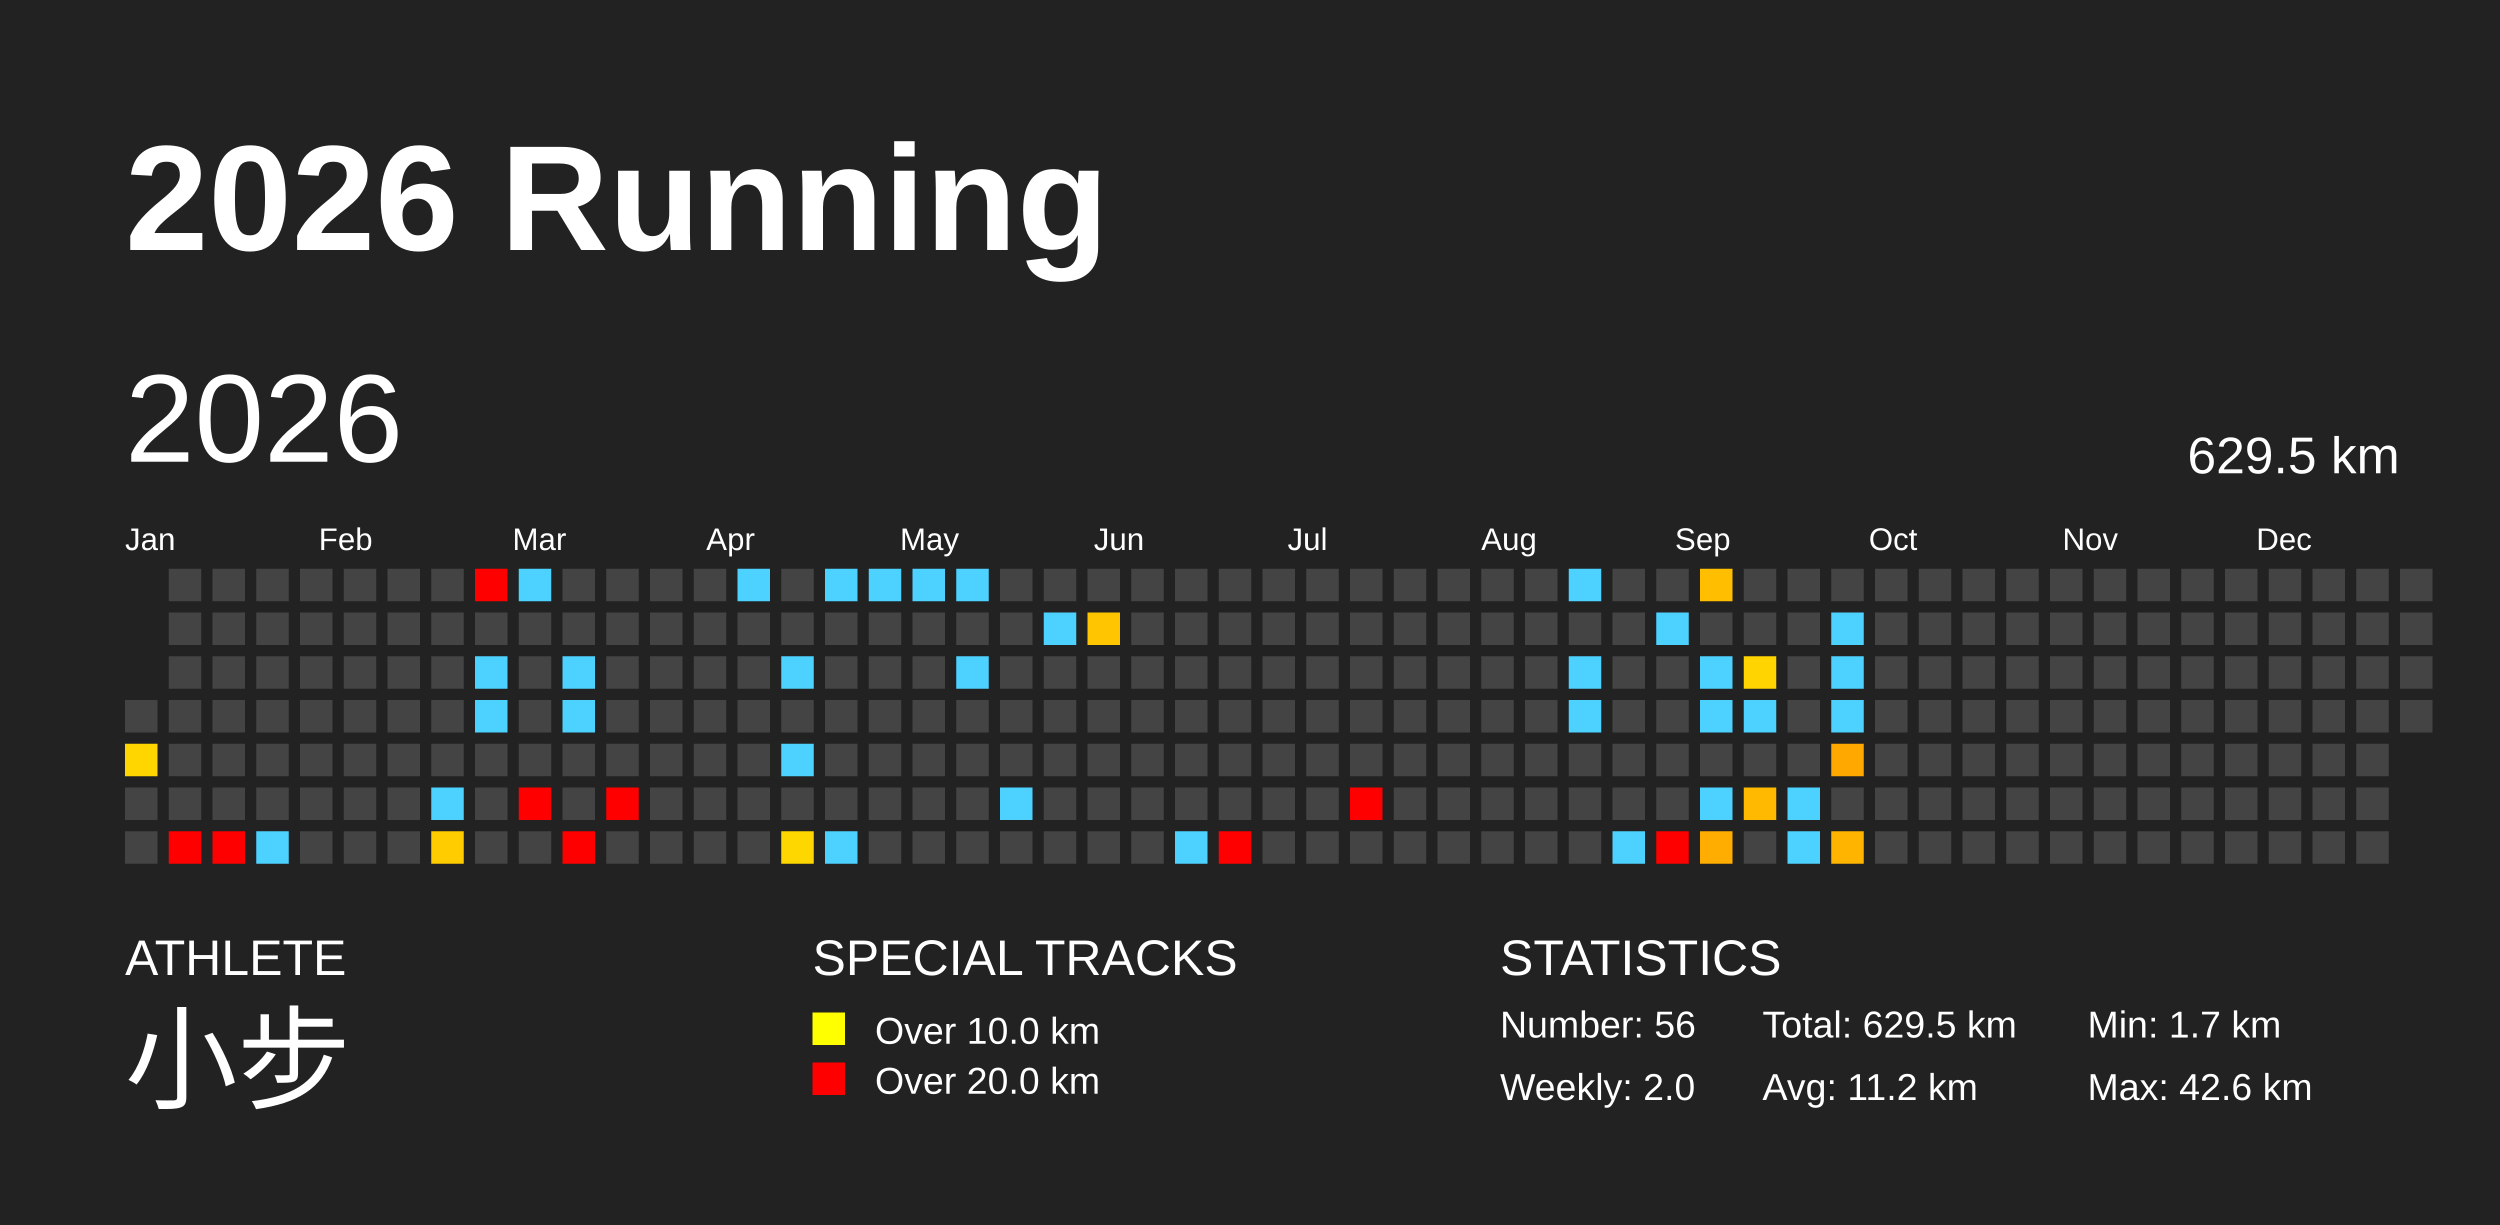
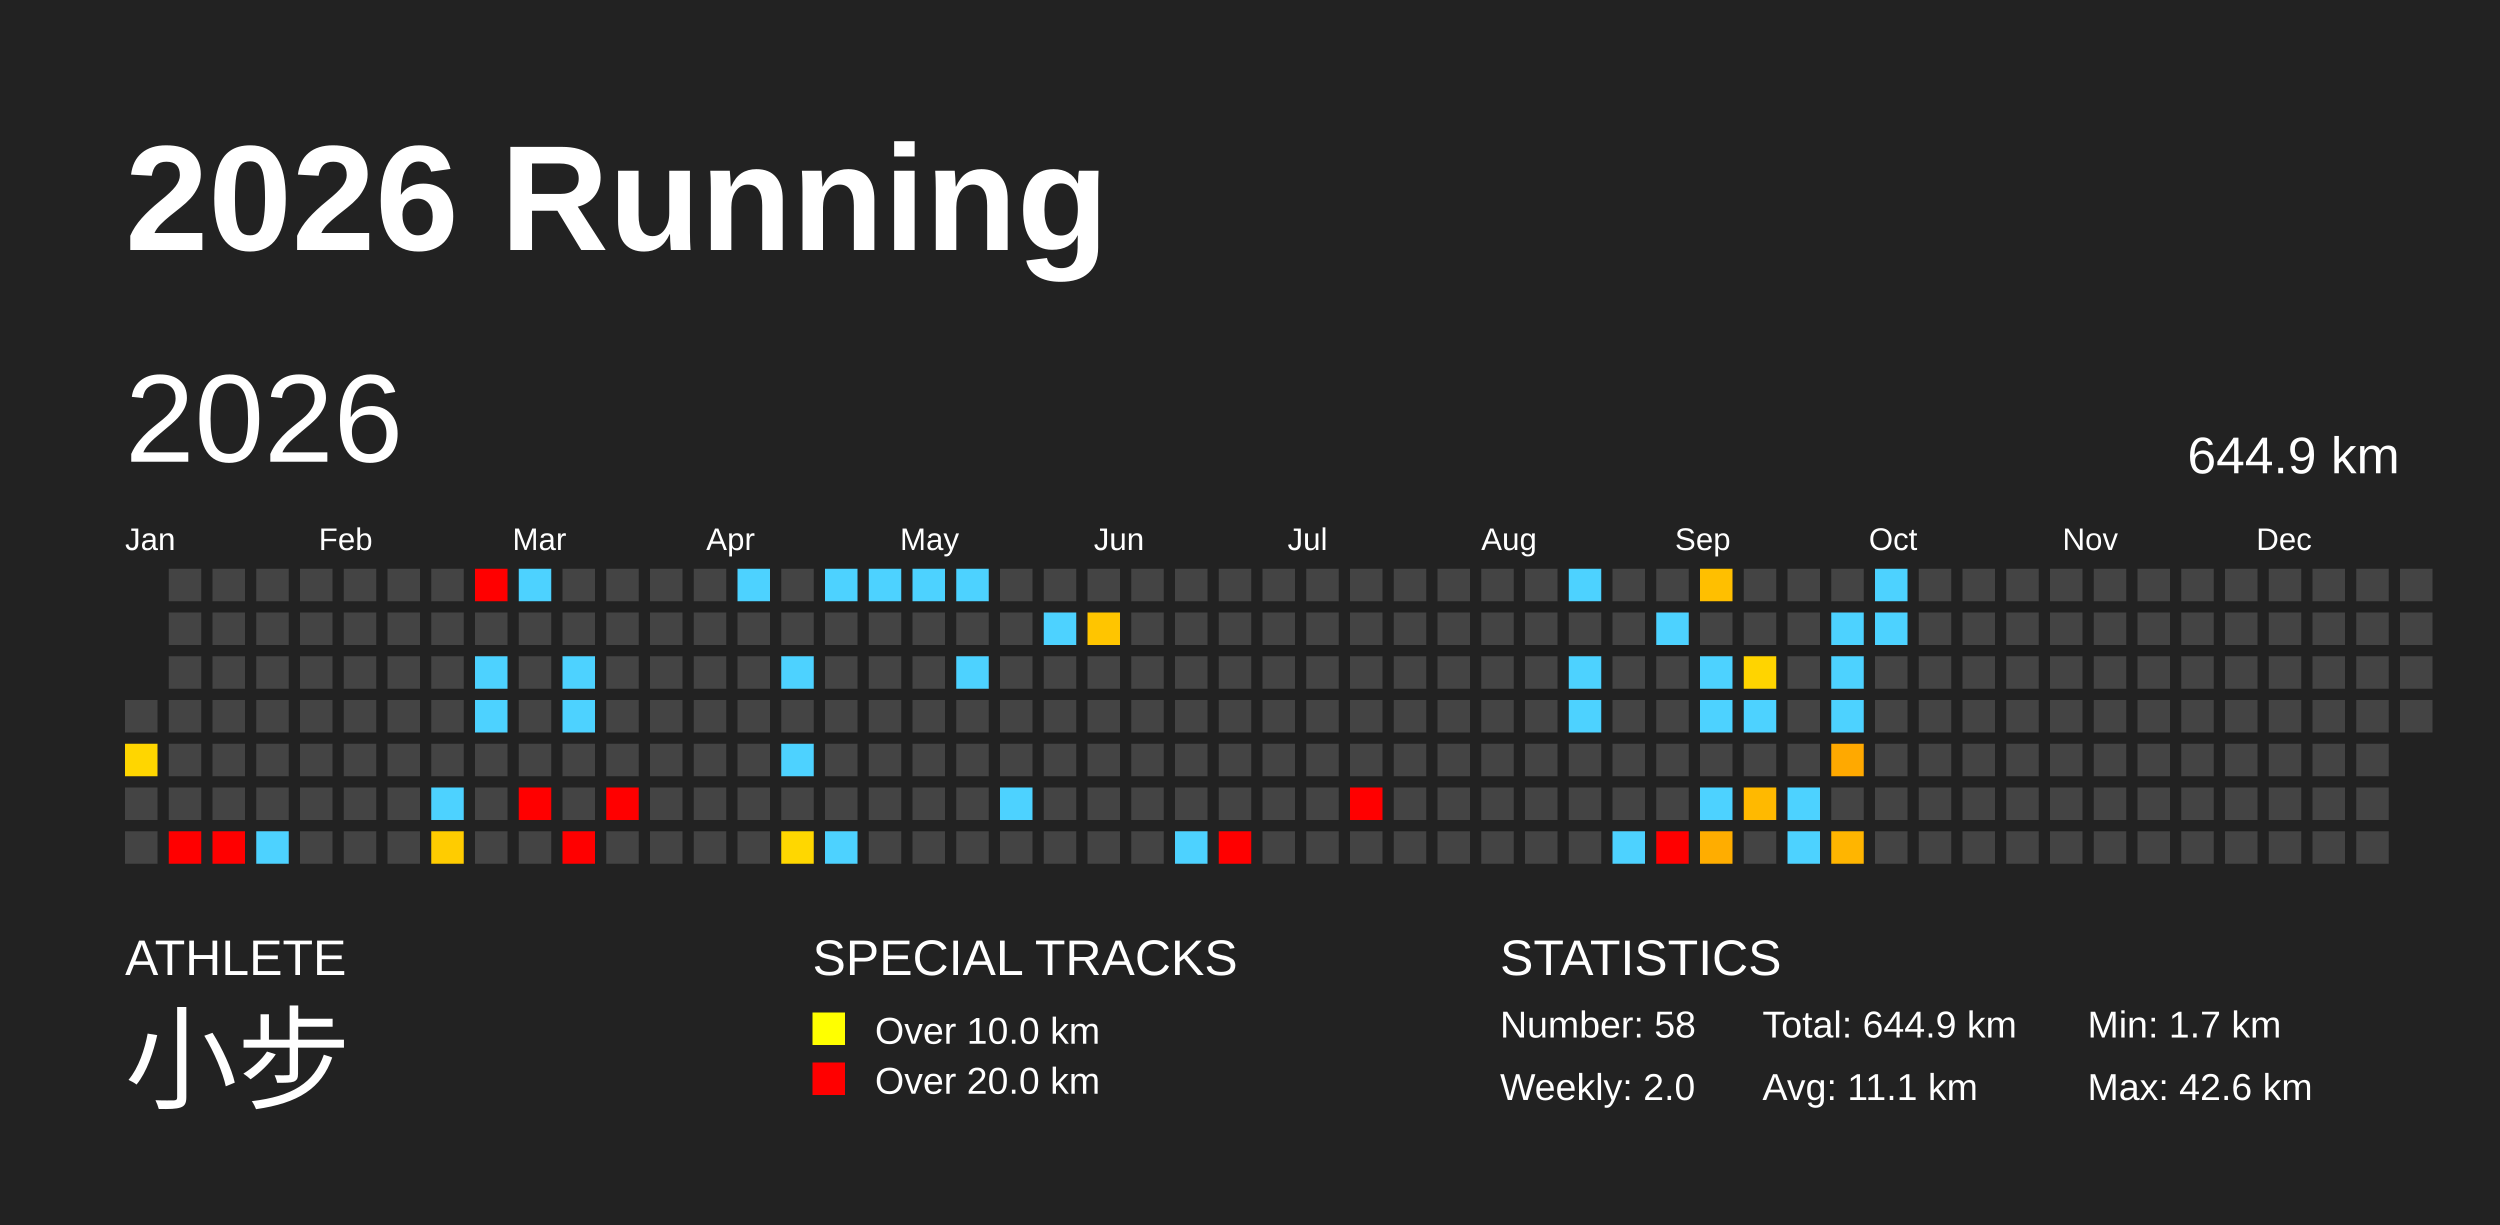
<svg xmlns="http://www.w3.org/2000/svg" baseProfile="full" height="98mm" version="1.1" viewBox="0,0,200,98" width="200mm">
  <defs />
  <rect fill="#222222" height="98" width="200" x="0" y="0" />
  <text fill="#FFFFFF" style="font-size:12px; font-family:Arial; font-weight:bold;" x="10" y="20">2026 Running</text>
  <text fill="#FFFFFF" style="font-size:4px; font-family:Arial" x="10" y="78">ATHLETE</text>
  <text fill="#FFFFFF" style="font-size:9px; font-family:Arial" x="10" y="88">小步</text>
  <text fill="#FFFFFF" style="font-size:4px; font-family:Arial" x="65" y="78">SPECIAL TRACKS</text>
  <rect fill="yellow" height="2.6" width="2.6" x="65" y="81" />
  <text fill="#FFFFFF" style="font-size:3px; font-family:Arial" x="70" y="83.5">Over 10.0 km</text>
  <rect fill="red" height="2.6" width="2.6" x="65" y="85" />
  <text fill="#FFFFFF" style="font-size:3px; font-family:Arial" x="70" y="87.5">Over 20.0 km</text>
  <text fill="#FFFFFF" style="font-size:4px; font-family:Arial" x="120" y="78">STATISTICS</text>
-   <text fill="#FFFFFF" style="font-size:3px; font-family:Arial" x="120" y="83">Number: 56</text>
+   <text fill="#FFFFFF" style="font-size:3px; font-family:Arial" x="120" y="83">Number: 58</text>
  <text fill="#FFFFFF" style="font-size:3px; font-family:Arial" x="120" y="88">Weekly: 2.0</text>
-   <text fill="#FFFFFF" style="font-size:3px; font-family:Arial" x="141" y="83">Total: 629.5 km</text>
-   <text fill="#FFFFFF" style="font-size:3px; font-family:Arial" x="141" y="88">Avg: 11.2 km</text>
+   <text fill="#FFFFFF" style="font-size:3px; font-family:Arial" x="141" y="83">Total: 644.9 km</text>
+   <text fill="#FFFFFF" style="font-size:3px; font-family:Arial" x="141" y="88">Avg: 11.1 km</text>
  <text fill="#FFFFFF" style="font-size:3px; font-family:Arial" x="167" y="83">Min: 1.7 km</text>
  <text fill="#FFFFFF" style="font-size:3px; font-family:Arial" x="167" y="88">Max: 42.6 km</text>
  <text dominant-baseline="hanging" fill="#FFFFFF" style="font-size:10.0px; font-family:Arial;" x="10" y="30">2026</text>
-   <text dominant-baseline="hanging" fill="#FFFFFF" style="font-size:4.125px; font-family:Arial;" x="175" y="35">629.5 km</text>
+   <text dominant-baseline="hanging" fill="#FFFFFF" style="font-size:4.125px; font-family:Arial;" x="175" y="35">644.9 km</text>
  <text fill="#FFFFFF" style="font-size:2.5px; font-family:Arial" x="10.0" y="44">Jan</text>
  <text fill="#FFFFFF" style="font-size:2.5px; font-family:Arial" x="25.5" y="44">Feb</text>
  <text fill="#FFFFFF" style="font-size:2.5px; font-family:Arial" x="41.0" y="44">Mar</text>
  <text fill="#FFFFFF" style="font-size:2.5px; font-family:Arial" x="56.5" y="44">Apr</text>
  <text fill="#FFFFFF" style="font-size:2.5px; font-family:Arial" x="72.0" y="44">May</text>
  <text fill="#FFFFFF" style="font-size:2.5px; font-family:Arial" x="87.5" y="44">Jun</text>
  <text fill="#FFFFFF" style="font-size:2.5px; font-family:Arial" x="103.0" y="44">Jul</text>
  <text fill="#FFFFFF" style="font-size:2.5px; font-family:Arial" x="118.5" y="44">Aug</text>
  <text fill="#FFFFFF" style="font-size:2.5px; font-family:Arial" x="134.0" y="44">Sep</text>
  <text fill="#FFFFFF" style="font-size:2.5px; font-family:Arial" x="149.5" y="44">Oct</text>
  <text fill="#FFFFFF" style="font-size:2.5px; font-family:Arial" x="165.0" y="44">Nov</text>
  <text fill="#FFFFFF" style="font-size:2.5px; font-family:Arial" x="180.5" y="44">Dec</text>
  <rect fill="#444444" height="2.6" width="2.6" x="10.0" y="56.0" />
  <rect fill="#ffd600" height="2.6" width="2.6" x="10.0" y="59.5" />
  <rect fill="#444444" height="2.6" width="2.6" x="10.0" y="63.0" />
  <rect fill="#444444" height="2.6" width="2.6" x="10.0" y="66.5" />
  <rect fill="#444444" height="2.6" width="2.6" x="13.5" y="45.5" />
  <rect fill="#444444" height="2.6" width="2.6" x="13.5" y="49.0" />
  <rect fill="#444444" height="2.6" width="2.6" x="13.5" y="52.5" />
  <rect fill="#444444" height="2.6" width="2.6" x="13.5" y="56.0" />
  <rect fill="#444444" height="2.6" width="2.6" x="13.5" y="59.5" />
  <rect fill="#444444" height="2.6" width="2.6" x="13.5" y="63.0" />
  <rect fill="red" height="2.6" width="2.6" x="13.5" y="66.5" />
  <rect fill="#444444" height="2.6" width="2.6" x="17.0" y="45.5" />
  <rect fill="#444444" height="2.6" width="2.6" x="17.0" y="49.0" />
  <rect fill="#444444" height="2.6" width="2.6" x="17.0" y="52.5" />
  <rect fill="#444444" height="2.6" width="2.6" x="17.0" y="56.0" />
  <rect fill="#444444" height="2.6" width="2.6" x="17.0" y="59.5" />
  <rect fill="#444444" height="2.6" width="2.6" x="17.0" y="63.0" />
  <rect fill="red" height="2.6" width="2.6" x="17.0" y="66.5" />
  <rect fill="#444444" height="2.6" width="2.6" x="20.5" y="45.5" />
  <rect fill="#444444" height="2.6" width="2.6" x="20.5" y="49.0" />
  <rect fill="#444444" height="2.6" width="2.6" x="20.5" y="52.5" />
  <rect fill="#444444" height="2.6" width="2.6" x="20.5" y="56.0" />
  <rect fill="#444444" height="2.6" width="2.6" x="20.5" y="59.5" />
  <rect fill="#444444" height="2.6" width="2.6" x="20.5" y="63.0" />
  <rect fill="#4dd2ff" height="2.6" width="2.6" x="20.5" y="66.5" />
  <rect fill="#444444" height="2.6" width="2.6" x="24.0" y="45.5" />
  <rect fill="#444444" height="2.6" width="2.6" x="24.0" y="49.0" />
  <rect fill="#444444" height="2.6" width="2.6" x="24.0" y="52.5" />
  <rect fill="#444444" height="2.6" width="2.6" x="24.0" y="56.0" />
  <rect fill="#444444" height="2.6" width="2.6" x="24.0" y="59.5" />
  <rect fill="#444444" height="2.6" width="2.6" x="24.0" y="63.0" />
  <rect fill="#444444" height="2.6" width="2.6" x="24.0" y="66.5" />
  <rect fill="#444444" height="2.6" width="2.6" x="27.5" y="45.5" />
  <rect fill="#444444" height="2.6" width="2.6" x="27.5" y="49.0" />
  <rect fill="#444444" height="2.6" width="2.6" x="27.5" y="52.5" />
  <rect fill="#444444" height="2.6" width="2.6" x="27.5" y="56.0" />
  <rect fill="#444444" height="2.6" width="2.6" x="27.5" y="59.5" />
  <rect fill="#444444" height="2.6" width="2.6" x="27.5" y="63.0" />
  <rect fill="#444444" height="2.6" width="2.6" x="27.5" y="66.5" />
  <rect fill="#444444" height="2.6" width="2.6" x="31.0" y="45.5" />
  <rect fill="#444444" height="2.6" width="2.6" x="31.0" y="49.0" />
  <rect fill="#444444" height="2.6" width="2.6" x="31.0" y="52.5" />
  <rect fill="#444444" height="2.6" width="2.6" x="31.0" y="56.0" />
  <rect fill="#444444" height="2.6" width="2.6" x="31.0" y="59.5" />
  <rect fill="#444444" height="2.6" width="2.6" x="31.0" y="63.0" />
  <rect fill="#444444" height="2.6" width="2.6" x="31.0" y="66.5" />
  <rect fill="#444444" height="2.6" width="2.6" x="34.5" y="45.5" />
  <rect fill="#444444" height="2.6" width="2.6" x="34.5" y="49.0" />
  <rect fill="#444444" height="2.6" width="2.6" x="34.5" y="52.5" />
  <rect fill="#444444" height="2.6" width="2.6" x="34.5" y="56.0" />
  <rect fill="#444444" height="2.6" width="2.6" x="34.5" y="59.5" />
  <rect fill="#4dd2ff" height="2.6" width="2.6" x="34.5" y="63.0" />
  <rect fill="#ffcc00" height="2.6" width="2.6" x="34.5" y="66.5" />
  <rect fill="red" height="2.6" width="2.6" x="38.0" y="45.5" />
  <rect fill="#444444" height="2.6" width="2.6" x="38.0" y="49.0" />
  <rect fill="#4dd2ff" height="2.6" width="2.6" x="38.0" y="52.5" />
  <rect fill="#4dd2ff" height="2.6" width="2.6" x="38.0" y="56.0" />
  <rect fill="#444444" height="2.6" width="2.6" x="38.0" y="59.5" />
  <rect fill="#444444" height="2.6" width="2.6" x="38.0" y="63.0" />
  <rect fill="#444444" height="2.6" width="2.6" x="38.0" y="66.5" />
  <rect fill="#4dd2ff" height="2.6" width="2.6" x="41.5" y="45.5" />
  <rect fill="#444444" height="2.6" width="2.6" x="41.5" y="49.0" />
  <rect fill="#444444" height="2.6" width="2.6" x="41.5" y="52.5" />
  <rect fill="#444444" height="2.6" width="2.6" x="41.5" y="56.0" />
  <rect fill="#444444" height="2.6" width="2.6" x="41.5" y="59.5" />
  <rect fill="red" height="2.6" width="2.6" x="41.5" y="63.0" />
  <rect fill="#444444" height="2.6" width="2.6" x="41.5" y="66.5" />
  <rect fill="#444444" height="2.6" width="2.6" x="45.0" y="45.5" />
  <rect fill="#444444" height="2.6" width="2.6" x="45.0" y="49.0" />
  <rect fill="#4dd2ff" height="2.6" width="2.6" x="45.0" y="52.5" />
  <rect fill="#4dd2ff" height="2.6" width="2.6" x="45.0" y="56.0" />
  <rect fill="#444444" height="2.6" width="2.6" x="45.0" y="59.5" />
  <rect fill="#444444" height="2.6" width="2.6" x="45.0" y="63.0" />
  <rect fill="red" height="2.6" width="2.6" x="45.0" y="66.5" />
  <rect fill="#444444" height="2.6" width="2.6" x="48.5" y="45.5" />
  <rect fill="#444444" height="2.6" width="2.6" x="48.5" y="49.0" />
  <rect fill="#444444" height="2.6" width="2.6" x="48.5" y="52.5" />
  <rect fill="#444444" height="2.6" width="2.6" x="48.5" y="56.0" />
  <rect fill="#444444" height="2.6" width="2.6" x="48.5" y="59.5" />
  <rect fill="red" height="2.6" width="2.6" x="48.5" y="63.0" />
  <rect fill="#444444" height="2.6" width="2.6" x="48.5" y="66.5" />
  <rect fill="#444444" height="2.6" width="2.6" x="52.0" y="45.5" />
  <rect fill="#444444" height="2.6" width="2.6" x="52.0" y="49.0" />
  <rect fill="#444444" height="2.6" width="2.6" x="52.0" y="52.5" />
  <rect fill="#444444" height="2.6" width="2.6" x="52.0" y="56.0" />
  <rect fill="#444444" height="2.6" width="2.6" x="52.0" y="59.5" />
  <rect fill="#444444" height="2.6" width="2.6" x="52.0" y="63.0" />
  <rect fill="#444444" height="2.6" width="2.6" x="52.0" y="66.5" />
  <rect fill="#444444" height="2.6" width="2.6" x="55.5" y="45.5" />
  <rect fill="#444444" height="2.6" width="2.6" x="55.5" y="49.0" />
  <rect fill="#444444" height="2.6" width="2.6" x="55.5" y="52.5" />
  <rect fill="#444444" height="2.6" width="2.6" x="55.5" y="56.0" />
  <rect fill="#444444" height="2.6" width="2.6" x="55.5" y="59.5" />
  <rect fill="#444444" height="2.6" width="2.6" x="55.5" y="63.0" />
  <rect fill="#444444" height="2.6" width="2.6" x="55.5" y="66.5" />
  <rect fill="#4dd2ff" height="2.6" width="2.6" x="59.0" y="45.5" />
  <rect fill="#444444" height="2.6" width="2.6" x="59.0" y="49.0" />
  <rect fill="#444444" height="2.6" width="2.6" x="59.0" y="52.5" />
  <rect fill="#444444" height="2.6" width="2.6" x="59.0" y="56.0" />
  <rect fill="#444444" height="2.6" width="2.6" x="59.0" y="59.5" />
  <rect fill="#444444" height="2.6" width="2.6" x="59.0" y="63.0" />
  <rect fill="#444444" height="2.6" width="2.6" x="59.0" y="66.5" />
  <rect fill="#444444" height="2.6" width="2.6" x="62.5" y="45.5" />
  <rect fill="#444444" height="2.6" width="2.6" x="62.5" y="49.0" />
  <rect fill="#4dd2ff" height="2.6" width="2.6" x="62.5" y="52.5" />
  <rect fill="#444444" height="2.6" width="2.6" x="62.5" y="56.0" />
  <rect fill="#4dd2ff" height="2.6" width="2.6" x="62.5" y="59.5" />
  <rect fill="#444444" height="2.6" width="2.6" x="62.5" y="63.0" />
  <rect fill="#ffd700" height="2.6" width="2.6" x="62.5" y="66.5" />
  <rect fill="#4dd2ff" height="2.6" width="2.6" x="66.0" y="45.5" />
  <rect fill="#444444" height="2.6" width="2.6" x="66.0" y="49.0" />
  <rect fill="#444444" height="2.6" width="2.6" x="66.0" y="52.5" />
  <rect fill="#444444" height="2.6" width="2.6" x="66.0" y="56.0" />
  <rect fill="#444444" height="2.6" width="2.6" x="66.0" y="59.5" />
  <rect fill="#444444" height="2.6" width="2.6" x="66.0" y="63.0" />
  <rect fill="#4dd2ff" height="2.6" width="2.6" x="66.0" y="66.5" />
  <rect fill="#4dd2ff" height="2.6" width="2.6" x="69.5" y="45.5" />
  <rect fill="#444444" height="2.6" width="2.6" x="69.5" y="49.0" />
  <rect fill="#444444" height="2.6" width="2.6" x="69.5" y="52.5" />
  <rect fill="#444444" height="2.6" width="2.6" x="69.5" y="56.0" />
  <rect fill="#444444" height="2.6" width="2.6" x="69.5" y="59.5" />
  <rect fill="#444444" height="2.6" width="2.6" x="69.5" y="63.0" />
  <rect fill="#444444" height="2.6" width="2.6" x="69.5" y="66.5" />
  <rect fill="#4dd2ff" height="2.6" width="2.6" x="73.0" y="45.5" />
  <rect fill="#444444" height="2.6" width="2.6" x="73.0" y="49.0" />
  <rect fill="#444444" height="2.6" width="2.6" x="73.0" y="52.5" />
  <rect fill="#444444" height="2.6" width="2.6" x="73.0" y="56.0" />
  <rect fill="#444444" height="2.6" width="2.6" x="73.0" y="59.5" />
  <rect fill="#444444" height="2.6" width="2.6" x="73.0" y="63.0" />
  <rect fill="#444444" height="2.6" width="2.6" x="73.0" y="66.5" />
  <rect fill="#4dd2ff" height="2.6" width="2.6" x="76.5" y="45.5" />
  <rect fill="#444444" height="2.6" width="2.6" x="76.5" y="49.0" />
  <rect fill="#4dd2ff" height="2.6" width="2.6" x="76.5" y="52.5" />
  <rect fill="#444444" height="2.6" width="2.6" x="76.5" y="56.0" />
  <rect fill="#444444" height="2.6" width="2.6" x="76.5" y="59.5" />
  <rect fill="#444444" height="2.6" width="2.6" x="76.5" y="63.0" />
  <rect fill="#444444" height="2.6" width="2.6" x="76.5" y="66.5" />
  <rect fill="#444444" height="2.6" width="2.6" x="80.0" y="45.5" />
  <rect fill="#444444" height="2.6" width="2.6" x="80.0" y="49.0" />
  <rect fill="#444444" height="2.6" width="2.6" x="80.0" y="52.5" />
  <rect fill="#444444" height="2.6" width="2.6" x="80.0" y="56.0" />
  <rect fill="#444444" height="2.6" width="2.6" x="80.0" y="59.5" />
  <rect fill="#4dd2ff" height="2.6" width="2.6" x="80.0" y="63.0" />
  <rect fill="#444444" height="2.6" width="2.6" x="80.0" y="66.5" />
  <rect fill="#444444" height="2.6" width="2.6" x="83.5" y="45.5" />
  <rect fill="#4dd2ff" height="2.6" width="2.6" x="83.5" y="49.0" />
  <rect fill="#444444" height="2.6" width="2.6" x="83.5" y="52.5" />
  <rect fill="#444444" height="2.6" width="2.6" x="83.5" y="56.0" />
  <rect fill="#444444" height="2.6" width="2.6" x="83.5" y="59.5" />
  <rect fill="#444444" height="2.6" width="2.6" x="83.5" y="63.0" />
  <rect fill="#444444" height="2.6" width="2.6" x="83.5" y="66.5" />
  <rect fill="#444444" height="2.6" width="2.6" x="87.0" y="45.5" />
  <rect fill="#ffc500" height="2.6" width="2.6" x="87.0" y="49.0" />
  <rect fill="#444444" height="2.6" width="2.6" x="87.0" y="52.5" />
  <rect fill="#444444" height="2.6" width="2.6" x="87.0" y="56.0" />
  <rect fill="#444444" height="2.6" width="2.6" x="87.0" y="59.5" />
  <rect fill="#444444" height="2.6" width="2.6" x="87.0" y="63.0" />
  <rect fill="#444444" height="2.6" width="2.6" x="87.0" y="66.5" />
  <rect fill="#444444" height="2.6" width="2.6" x="90.5" y="45.5" />
  <rect fill="#444444" height="2.6" width="2.6" x="90.5" y="49.0" />
  <rect fill="#444444" height="2.6" width="2.6" x="90.5" y="52.5" />
  <rect fill="#444444" height="2.6" width="2.6" x="90.5" y="56.0" />
  <rect fill="#444444" height="2.6" width="2.6" x="90.5" y="59.5" />
  <rect fill="#444444" height="2.6" width="2.6" x="90.5" y="63.0" />
  <rect fill="#444444" height="2.6" width="2.6" x="90.5" y="66.5" />
  <rect fill="#444444" height="2.6" width="2.6" x="94.0" y="45.5" />
  <rect fill="#444444" height="2.6" width="2.6" x="94.0" y="49.0" />
  <rect fill="#444444" height="2.6" width="2.6" x="94.0" y="52.5" />
  <rect fill="#444444" height="2.6" width="2.6" x="94.0" y="56.0" />
  <rect fill="#444444" height="2.6" width="2.6" x="94.0" y="59.5" />
  <rect fill="#444444" height="2.6" width="2.6" x="94.0" y="63.0" />
  <rect fill="#4dd2ff" height="2.6" width="2.6" x="94.0" y="66.5" />
  <rect fill="#444444" height="2.6" width="2.6" x="97.5" y="45.5" />
  <rect fill="#444444" height="2.6" width="2.6" x="97.5" y="49.0" />
  <rect fill="#444444" height="2.6" width="2.6" x="97.5" y="52.5" />
  <rect fill="#444444" height="2.6" width="2.6" x="97.5" y="56.0" />
  <rect fill="#444444" height="2.6" width="2.6" x="97.5" y="59.5" />
  <rect fill="#444444" height="2.6" width="2.6" x="97.5" y="63.0" />
  <rect fill="red" height="2.6" width="2.6" x="97.5" y="66.5" />
  <rect fill="#444444" height="2.6" width="2.6" x="101.0" y="45.5" />
  <rect fill="#444444" height="2.6" width="2.6" x="101.0" y="49.0" />
  <rect fill="#444444" height="2.6" width="2.6" x="101.0" y="52.5" />
  <rect fill="#444444" height="2.6" width="2.6" x="101.0" y="56.0" />
  <rect fill="#444444" height="2.6" width="2.6" x="101.0" y="59.5" />
  <rect fill="#444444" height="2.6" width="2.6" x="101.0" y="63.0" />
  <rect fill="#444444" height="2.6" width="2.6" x="101.0" y="66.5" />
  <rect fill="#444444" height="2.6" width="2.6" x="104.5" y="45.5" />
  <rect fill="#444444" height="2.6" width="2.6" x="104.5" y="49.0" />
  <rect fill="#444444" height="2.6" width="2.6" x="104.5" y="52.5" />
  <rect fill="#444444" height="2.6" width="2.6" x="104.5" y="56.0" />
  <rect fill="#444444" height="2.6" width="2.6" x="104.5" y="59.5" />
  <rect fill="#444444" height="2.6" width="2.6" x="104.5" y="63.0" />
  <rect fill="#444444" height="2.6" width="2.6" x="104.5" y="66.5" />
  <rect fill="#444444" height="2.6" width="2.6" x="108.0" y="45.5" />
  <rect fill="#444444" height="2.6" width="2.6" x="108.0" y="49.0" />
  <rect fill="#444444" height="2.6" width="2.6" x="108.0" y="52.5" />
  <rect fill="#444444" height="2.6" width="2.6" x="108.0" y="56.0" />
  <rect fill="#444444" height="2.6" width="2.6" x="108.0" y="59.5" />
  <rect fill="red" height="2.6" width="2.6" x="108.0" y="63.0" />
  <rect fill="#444444" height="2.6" width="2.6" x="108.0" y="66.5" />
  <rect fill="#444444" height="2.6" width="2.6" x="111.5" y="45.5" />
  <rect fill="#444444" height="2.6" width="2.6" x="111.5" y="49.0" />
  <rect fill="#444444" height="2.6" width="2.6" x="111.5" y="52.5" />
  <rect fill="#444444" height="2.6" width="2.6" x="111.5" y="56.0" />
  <rect fill="#444444" height="2.6" width="2.6" x="111.5" y="59.5" />
  <rect fill="#444444" height="2.6" width="2.6" x="111.5" y="63.0" />
  <rect fill="#444444" height="2.6" width="2.6" x="111.5" y="66.5" />
  <rect fill="#444444" height="2.6" width="2.6" x="115.0" y="45.5" />
  <rect fill="#444444" height="2.6" width="2.6" x="115.0" y="49.0" />
  <rect fill="#444444" height="2.6" width="2.6" x="115.0" y="52.5" />
  <rect fill="#444444" height="2.6" width="2.6" x="115.0" y="56.0" />
  <rect fill="#444444" height="2.6" width="2.6" x="115.0" y="59.5" />
  <rect fill="#444444" height="2.6" width="2.6" x="115.0" y="63.0" />
  <rect fill="#444444" height="2.6" width="2.6" x="115.0" y="66.5" />
  <rect fill="#444444" height="2.6" width="2.6" x="118.5" y="45.5" />
  <rect fill="#444444" height="2.6" width="2.6" x="118.5" y="49.0" />
  <rect fill="#444444" height="2.6" width="2.6" x="118.5" y="52.5" />
  <rect fill="#444444" height="2.6" width="2.6" x="118.5" y="56.0" />
  <rect fill="#444444" height="2.6" width="2.6" x="118.5" y="59.5" />
  <rect fill="#444444" height="2.6" width="2.6" x="118.5" y="63.0" />
  <rect fill="#444444" height="2.6" width="2.6" x="118.5" y="66.5" />
  <rect fill="#444444" height="2.6" width="2.6" x="122.0" y="45.5" />
  <rect fill="#444444" height="2.6" width="2.6" x="122.0" y="49.0" />
  <rect fill="#444444" height="2.6" width="2.6" x="122.0" y="52.5" />
  <rect fill="#444444" height="2.6" width="2.6" x="122.0" y="56.0" />
  <rect fill="#444444" height="2.6" width="2.6" x="122.0" y="59.5" />
  <rect fill="#444444" height="2.6" width="2.6" x="122.0" y="63.0" />
  <rect fill="#444444" height="2.6" width="2.6" x="122.0" y="66.5" />
  <rect fill="#4dd2ff" height="2.6" width="2.6" x="125.5" y="45.5" />
  <rect fill="#444444" height="2.6" width="2.6" x="125.5" y="49.0" />
  <rect fill="#4dd2ff" height="2.6" width="2.6" x="125.5" y="52.5" />
  <rect fill="#4dd2ff" height="2.6" width="2.6" x="125.5" y="56.0" />
  <rect fill="#444444" height="2.6" width="2.6" x="125.5" y="59.5" />
  <rect fill="#444444" height="2.6" width="2.6" x="125.5" y="63.0" />
  <rect fill="#444444" height="2.6" width="2.6" x="125.5" y="66.5" />
  <rect fill="#444444" height="2.6" width="2.6" x="129.0" y="45.5" />
  <rect fill="#444444" height="2.6" width="2.6" x="129.0" y="49.0" />
  <rect fill="#444444" height="2.6" width="2.6" x="129.0" y="52.5" />
  <rect fill="#444444" height="2.6" width="2.6" x="129.0" y="56.0" />
  <rect fill="#444444" height="2.6" width="2.6" x="129.0" y="59.5" />
  <rect fill="#444444" height="2.6" width="2.6" x="129.0" y="63.0" />
  <rect fill="#4dd2ff" height="2.6" width="2.6" x="129.0" y="66.5" />
  <rect fill="#444444" height="2.6" width="2.6" x="132.5" y="45.5" />
  <rect fill="#4dd2ff" height="2.6" width="2.6" x="132.5" y="49.0" />
  <rect fill="#444444" height="2.6" width="2.6" x="132.5" y="52.5" />
  <rect fill="#444444" height="2.6" width="2.6" x="132.5" y="56.0" />
  <rect fill="#444444" height="2.6" width="2.6" x="132.5" y="59.5" />
  <rect fill="#444444" height="2.6" width="2.6" x="132.5" y="63.0" />
  <rect fill="red" height="2.6" width="2.6" x="132.5" y="66.5" />
  <rect fill="#ffbf00" height="2.6" width="2.6" x="136.0" y="45.5" />
  <rect fill="#444444" height="2.6" width="2.6" x="136.0" y="49.0" />
  <rect fill="#4dd2ff" height="2.6" width="2.6" x="136.0" y="52.5" />
  <rect fill="#4dd2ff" height="2.6" width="2.6" x="136.0" y="56.0" />
  <rect fill="#444444" height="2.6" width="2.6" x="136.0" y="59.5" />
  <rect fill="#4dd2ff" height="2.6" width="2.6" x="136.0" y="63.0" />
  <rect fill="#ffad00" height="2.6" width="2.6" x="136.0" y="66.5" />
  <rect fill="#444444" height="2.6" width="2.6" x="139.5" y="45.5" />
  <rect fill="#444444" height="2.6" width="2.6" x="139.5" y="49.0" />
  <rect fill="#ffd400" height="2.6" width="2.6" x="139.5" y="52.5" />
  <rect fill="#4dd2ff" height="2.6" width="2.6" x="139.5" y="56.0" />
  <rect fill="#444444" height="2.6" width="2.6" x="139.5" y="59.5" />
  <rect fill="#ffb900" height="2.6" width="2.6" x="139.5" y="63.0" />
  <rect fill="#444444" height="2.6" width="2.6" x="139.5" y="66.5" />
  <rect fill="#444444" height="2.6" width="2.6" x="143.0" y="45.5" />
  <rect fill="#444444" height="2.6" width="2.6" x="143.0" y="49.0" />
  <rect fill="#444444" height="2.6" width="2.6" x="143.0" y="52.5" />
  <rect fill="#444444" height="2.6" width="2.6" x="143.0" y="56.0" />
  <rect fill="#444444" height="2.6" width="2.6" x="143.0" y="59.5" />
  <rect fill="#4dd2ff" height="2.6" width="2.6" x="143.0" y="63.0" />
  <rect fill="#4dd2ff" height="2.6" width="2.6" x="143.0" y="66.5" />
  <rect fill="#444444" height="2.6" width="2.6" x="146.5" y="45.5" />
  <rect fill="#4dd2ff" height="2.6" width="2.6" x="146.5" y="49.0" />
  <rect fill="#4dd2ff" height="2.6" width="2.6" x="146.5" y="52.5" />
  <rect fill="#4dd2ff" height="2.6" width="2.6" x="146.5" y="56.0" />
  <rect fill="#ffa900" height="2.6" width="2.6" x="146.5" y="59.5" />
  <rect fill="#444444" height="2.6" width="2.6" x="146.5" y="63.0" />
  <rect fill="#ffb500" height="2.6" width="2.6" x="146.5" y="66.5" />
-   <rect fill="#444444" height="2.6" width="2.6" x="150.0" y="45.5" />
-   <rect fill="#444444" height="2.6" width="2.6" x="150.0" y="49.0" />
+   <rect fill="#4dd2ff" height="2.6" width="2.6" x="150.0" y="45.5" />
+   <rect fill="#4dd2ff" height="2.6" width="2.6" x="150.0" y="49.0" />
  <rect fill="#444444" height="2.6" width="2.6" x="150.0" y="52.5" />
  <rect fill="#444444" height="2.6" width="2.6" x="150.0" y="56.0" />
  <rect fill="#444444" height="2.6" width="2.6" x="150.0" y="59.5" />
  <rect fill="#444444" height="2.6" width="2.6" x="150.0" y="63.0" />
  <rect fill="#444444" height="2.6" width="2.6" x="150.0" y="66.5" />
  <rect fill="#444444" height="2.6" width="2.6" x="153.5" y="45.5" />
  <rect fill="#444444" height="2.6" width="2.6" x="153.5" y="49.0" />
  <rect fill="#444444" height="2.6" width="2.6" x="153.5" y="52.5" />
  <rect fill="#444444" height="2.6" width="2.6" x="153.5" y="56.0" />
  <rect fill="#444444" height="2.6" width="2.6" x="153.5" y="59.5" />
  <rect fill="#444444" height="2.6" width="2.6" x="153.5" y="63.0" />
  <rect fill="#444444" height="2.6" width="2.6" x="153.5" y="66.5" />
  <rect fill="#444444" height="2.6" width="2.6" x="157.0" y="45.5" />
  <rect fill="#444444" height="2.6" width="2.6" x="157.0" y="49.0" />
  <rect fill="#444444" height="2.6" width="2.6" x="157.0" y="52.5" />
  <rect fill="#444444" height="2.6" width="2.6" x="157.0" y="56.0" />
  <rect fill="#444444" height="2.6" width="2.6" x="157.0" y="59.5" />
  <rect fill="#444444" height="2.6" width="2.6" x="157.0" y="63.0" />
  <rect fill="#444444" height="2.6" width="2.6" x="157.0" y="66.5" />
  <rect fill="#444444" height="2.6" width="2.6" x="160.5" y="45.5" />
  <rect fill="#444444" height="2.6" width="2.6" x="160.5" y="49.0" />
  <rect fill="#444444" height="2.6" width="2.6" x="160.5" y="52.5" />
  <rect fill="#444444" height="2.6" width="2.6" x="160.5" y="56.0" />
  <rect fill="#444444" height="2.6" width="2.6" x="160.5" y="59.5" />
  <rect fill="#444444" height="2.6" width="2.6" x="160.5" y="63.0" />
  <rect fill="#444444" height="2.6" width="2.6" x="160.5" y="66.5" />
  <rect fill="#444444" height="2.6" width="2.6" x="164.0" y="45.5" />
  <rect fill="#444444" height="2.6" width="2.6" x="164.0" y="49.0" />
  <rect fill="#444444" height="2.6" width="2.6" x="164.0" y="52.5" />
  <rect fill="#444444" height="2.6" width="2.6" x="164.0" y="56.0" />
  <rect fill="#444444" height="2.6" width="2.6" x="164.0" y="59.5" />
  <rect fill="#444444" height="2.6" width="2.6" x="164.0" y="63.0" />
  <rect fill="#444444" height="2.6" width="2.6" x="164.0" y="66.5" />
  <rect fill="#444444" height="2.6" width="2.6" x="167.5" y="45.5" />
  <rect fill="#444444" height="2.6" width="2.6" x="167.5" y="49.0" />
  <rect fill="#444444" height="2.6" width="2.6" x="167.5" y="52.5" />
  <rect fill="#444444" height="2.6" width="2.6" x="167.5" y="56.0" />
  <rect fill="#444444" height="2.6" width="2.6" x="167.5" y="59.5" />
  <rect fill="#444444" height="2.6" width="2.6" x="167.5" y="63.0" />
  <rect fill="#444444" height="2.6" width="2.6" x="167.5" y="66.5" />
  <rect fill="#444444" height="2.6" width="2.6" x="171.0" y="45.5" />
  <rect fill="#444444" height="2.6" width="2.6" x="171.0" y="49.0" />
  <rect fill="#444444" height="2.6" width="2.6" x="171.0" y="52.5" />
  <rect fill="#444444" height="2.6" width="2.6" x="171.0" y="56.0" />
  <rect fill="#444444" height="2.6" width="2.6" x="171.0" y="59.5" />
  <rect fill="#444444" height="2.6" width="2.6" x="171.0" y="63.0" />
  <rect fill="#444444" height="2.6" width="2.6" x="171.0" y="66.5" />
  <rect fill="#444444" height="2.6" width="2.6" x="174.5" y="45.5" />
  <rect fill="#444444" height="2.6" width="2.6" x="174.5" y="49.0" />
  <rect fill="#444444" height="2.6" width="2.6" x="174.5" y="52.5" />
  <rect fill="#444444" height="2.6" width="2.6" x="174.5" y="56.0" />
  <rect fill="#444444" height="2.6" width="2.6" x="174.5" y="59.5" />
  <rect fill="#444444" height="2.6" width="2.6" x="174.5" y="63.0" />
  <rect fill="#444444" height="2.6" width="2.6" x="174.5" y="66.5" />
  <rect fill="#444444" height="2.6" width="2.6" x="178.0" y="45.5" />
  <rect fill="#444444" height="2.6" width="2.6" x="178.0" y="49.0" />
  <rect fill="#444444" height="2.6" width="2.6" x="178.0" y="52.5" />
  <rect fill="#444444" height="2.6" width="2.6" x="178.0" y="56.0" />
  <rect fill="#444444" height="2.6" width="2.6" x="178.0" y="59.5" />
  <rect fill="#444444" height="2.6" width="2.6" x="178.0" y="63.0" />
  <rect fill="#444444" height="2.6" width="2.6" x="178.0" y="66.5" />
  <rect fill="#444444" height="2.6" width="2.6" x="181.5" y="45.5" />
  <rect fill="#444444" height="2.6" width="2.6" x="181.5" y="49.0" />
  <rect fill="#444444" height="2.6" width="2.6" x="181.5" y="52.5" />
  <rect fill="#444444" height="2.6" width="2.6" x="181.5" y="56.0" />
  <rect fill="#444444" height="2.6" width="2.6" x="181.5" y="59.5" />
  <rect fill="#444444" height="2.6" width="2.6" x="181.5" y="63.0" />
  <rect fill="#444444" height="2.6" width="2.6" x="181.5" y="66.5" />
  <rect fill="#444444" height="2.6" width="2.6" x="185.0" y="45.5" />
  <rect fill="#444444" height="2.6" width="2.6" x="185.0" y="49.0" />
  <rect fill="#444444" height="2.6" width="2.6" x="185.0" y="52.5" />
  <rect fill="#444444" height="2.6" width="2.6" x="185.0" y="56.0" />
  <rect fill="#444444" height="2.6" width="2.6" x="185.0" y="59.5" />
  <rect fill="#444444" height="2.6" width="2.6" x="185.0" y="63.0" />
  <rect fill="#444444" height="2.6" width="2.6" x="185.0" y="66.5" />
  <rect fill="#444444" height="2.6" width="2.6" x="188.5" y="45.5" />
  <rect fill="#444444" height="2.6" width="2.6" x="188.5" y="49.0" />
  <rect fill="#444444" height="2.6" width="2.6" x="188.5" y="52.5" />
  <rect fill="#444444" height="2.6" width="2.6" x="188.5" y="56.0" />
  <rect fill="#444444" height="2.6" width="2.6" x="188.5" y="59.5" />
  <rect fill="#444444" height="2.6" width="2.6" x="188.5" y="63.0" />
  <rect fill="#444444" height="2.6" width="2.6" x="188.5" y="66.5" />
  <rect fill="#444444" height="2.6" width="2.6" x="192.0" y="45.5" />
  <rect fill="#444444" height="2.6" width="2.6" x="192.0" y="49.0" />
  <rect fill="#444444" height="2.6" width="2.6" x="192.0" y="52.5" />
  <rect fill="#444444" height="2.6" width="2.6" x="192.0" y="56.0" />
</svg>
